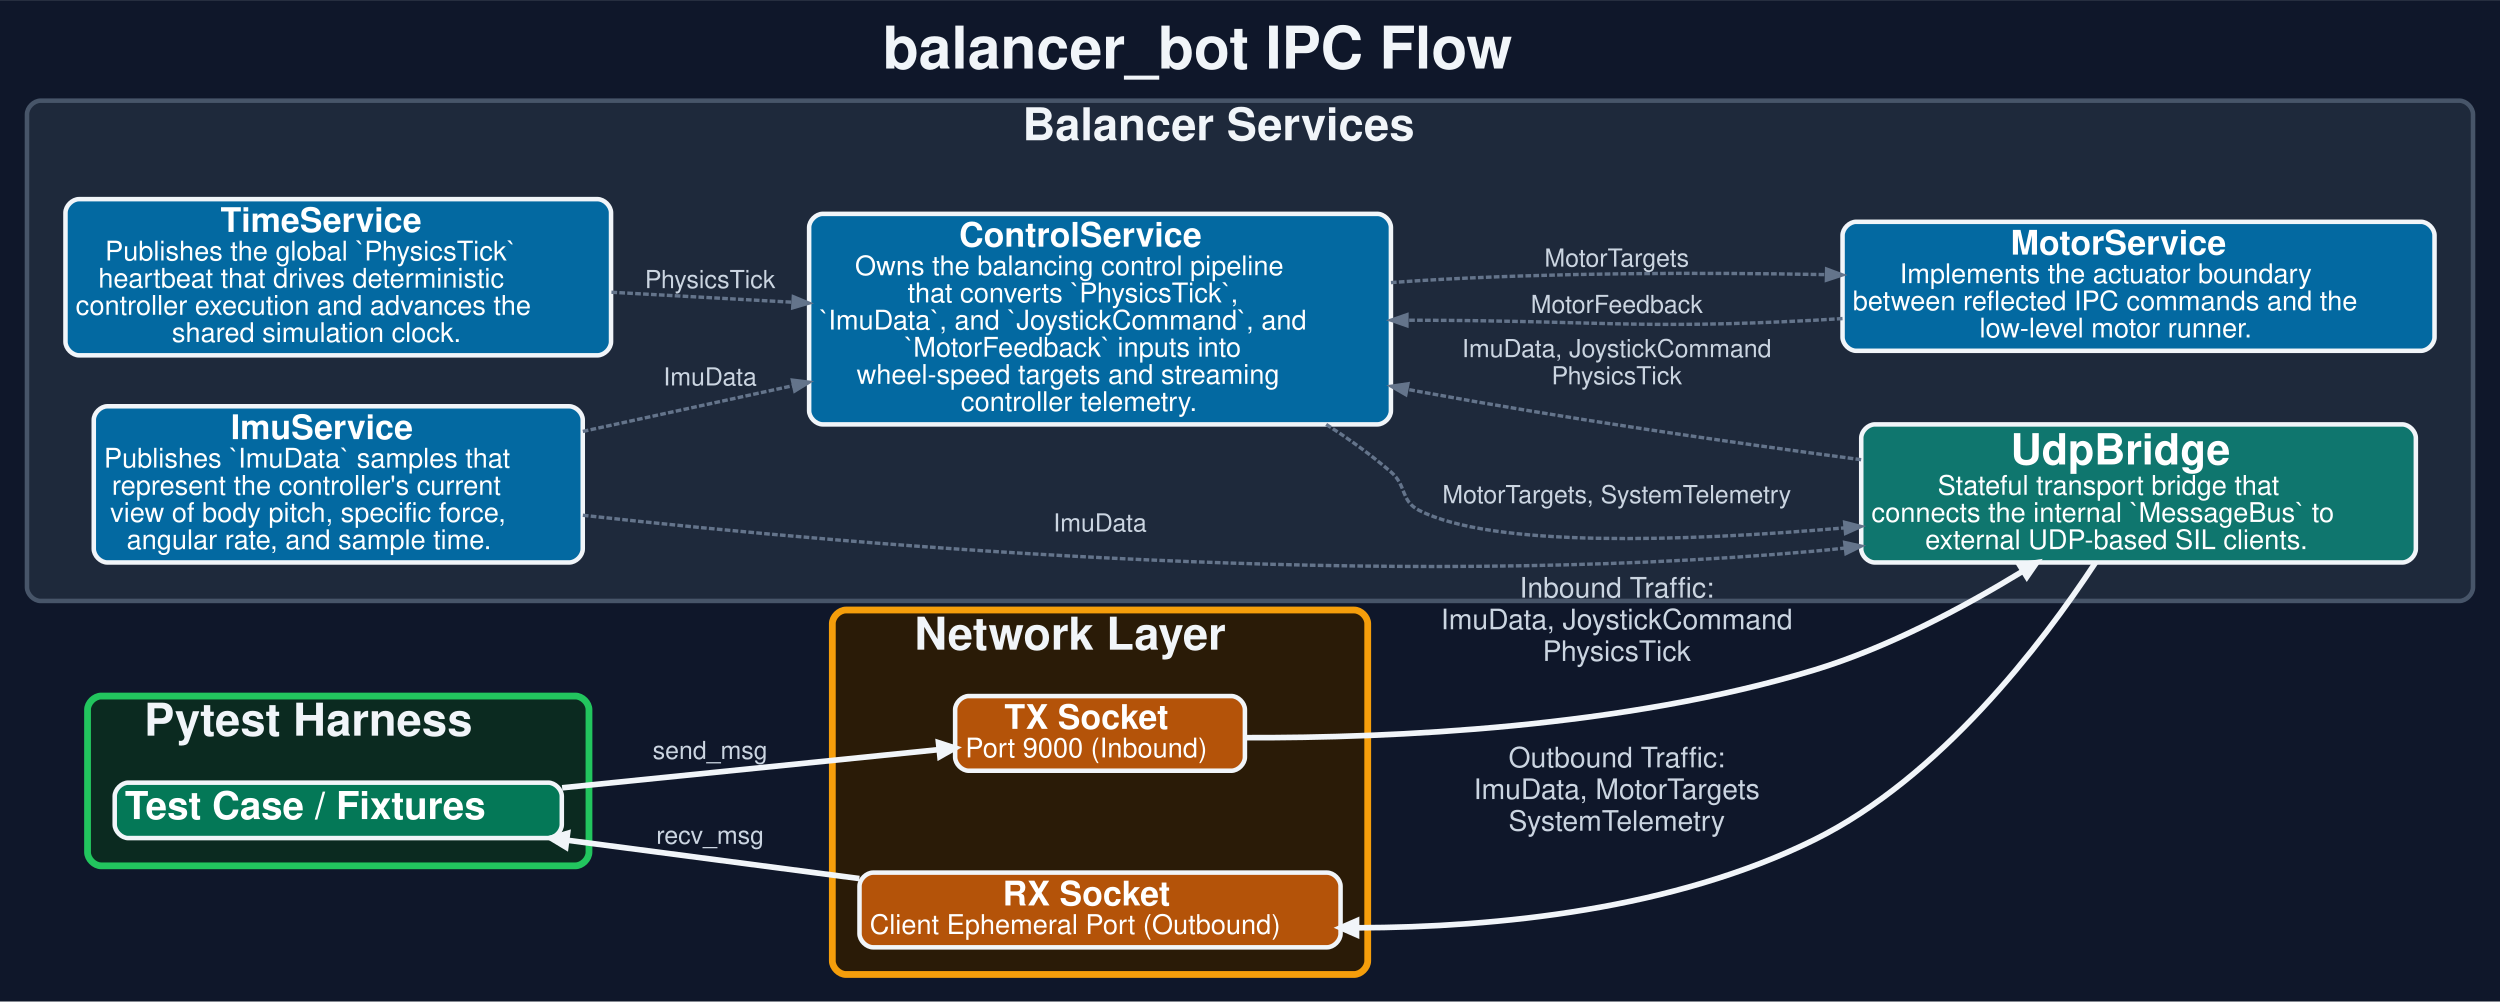
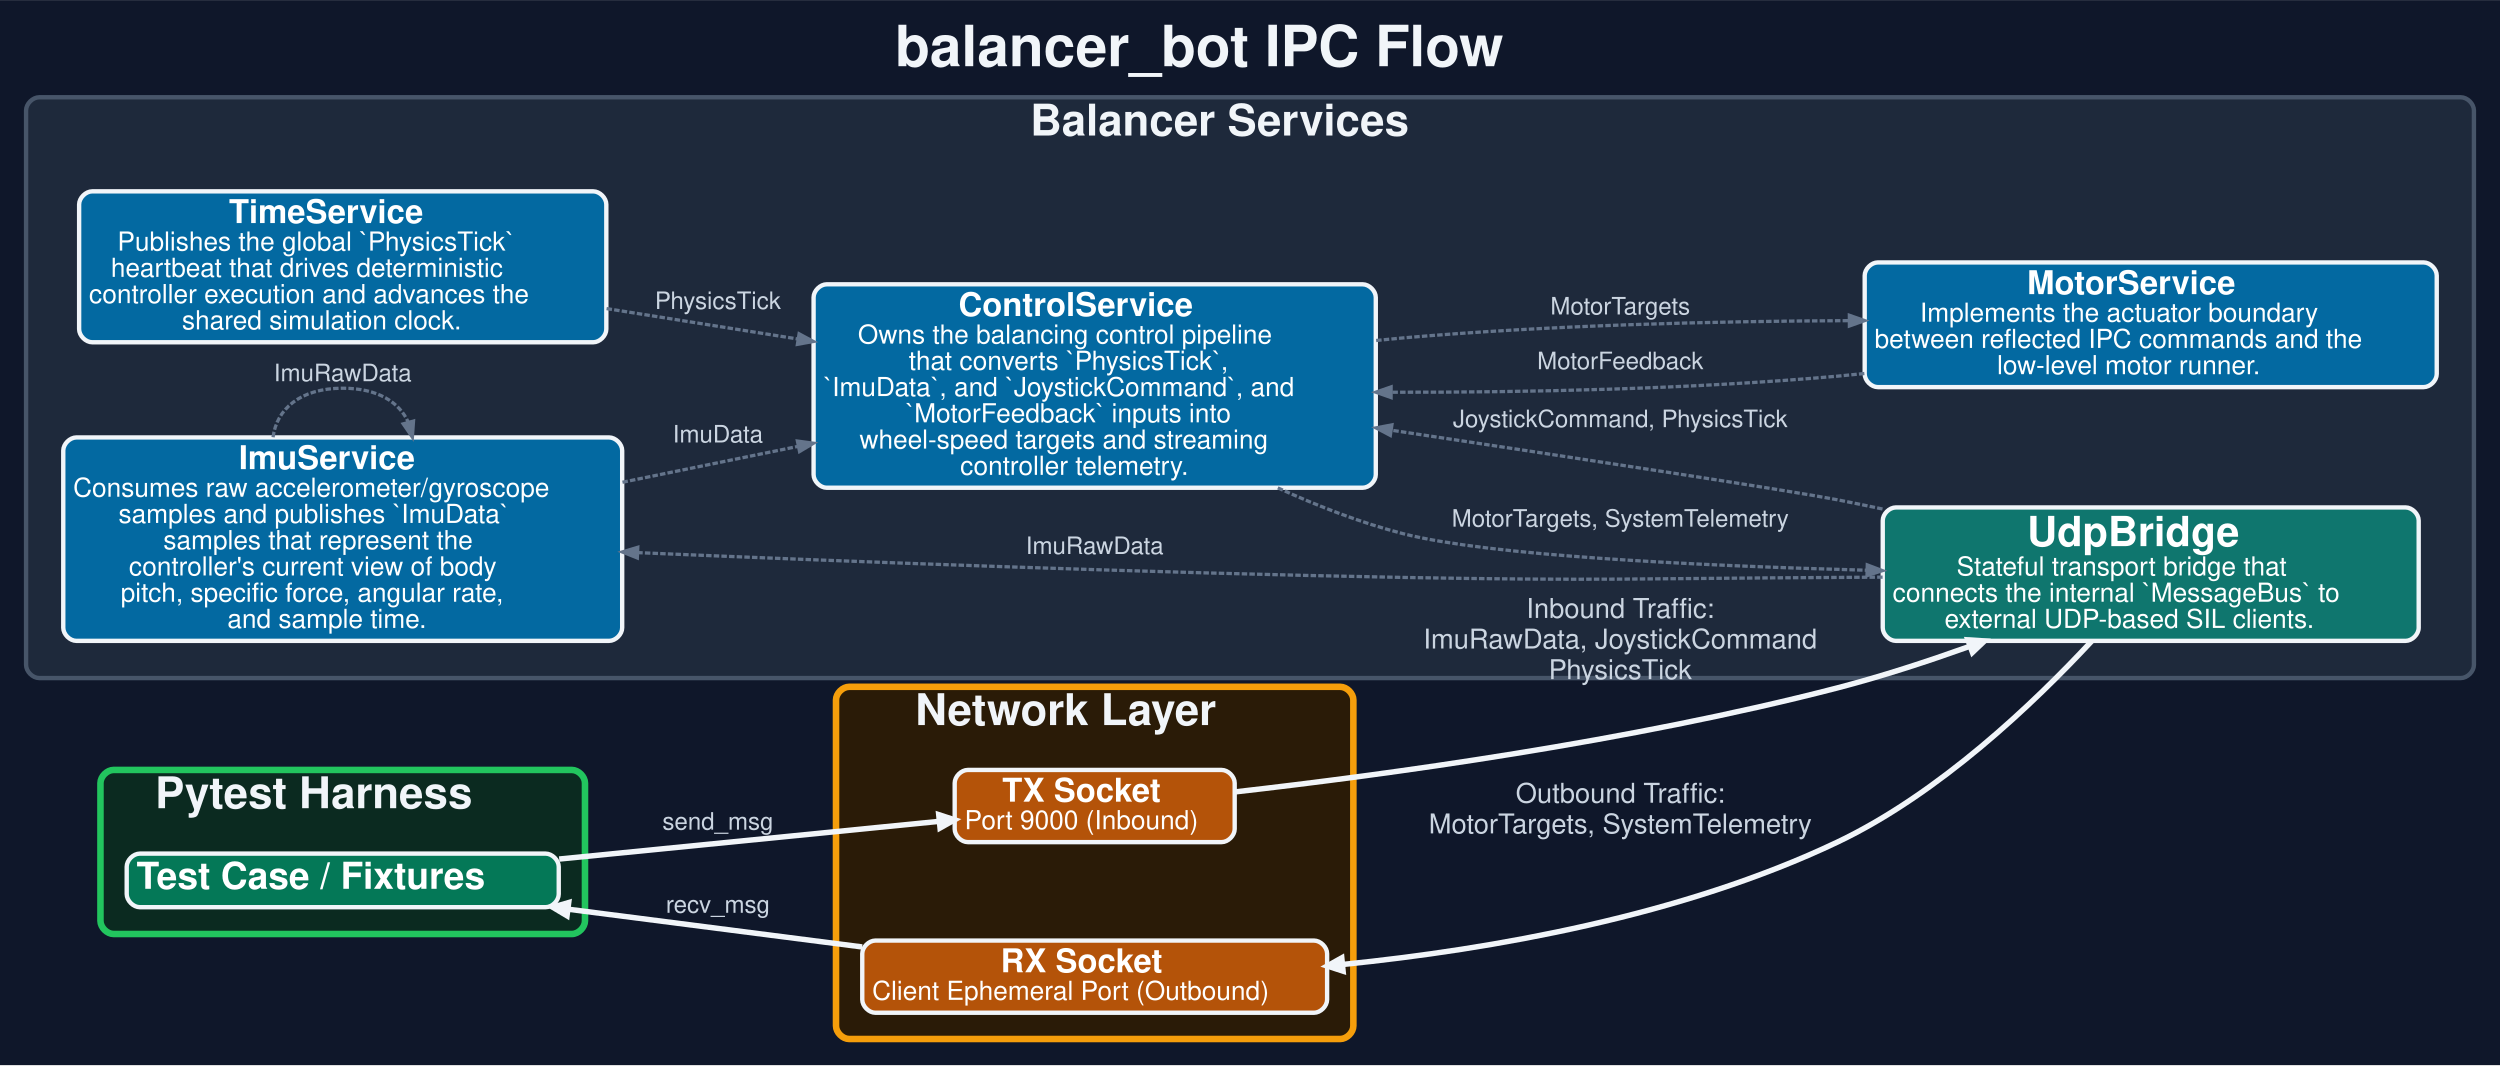
- <svg xmlns="http://www.w3.org/2000/svg" width="2209pt" height="885pt" viewBox="0.00 0.00 2208.68 884.68">
-   <g id="graph0" class="graph" transform="scale(1 1) rotate(0) translate(15.84 868.84)">
-     <polygon fill="#0f172a" stroke="transparent" points="-15.84,15.84 -15.84,-868.84 2192.84,-868.84 2192.84,15.84 -15.84,15.84" />
-     <text text-anchor="start" x="764" y="-808.4" font-family="Helvetica,Arial,sans-serif" font-weight="bold" font-size="52.00" fill="#f1f5f9">balancer_bot IPC Flow</text>
+ <svg xmlns="http://www.w3.org/2000/svg" width="2286pt" height="974pt" viewBox="0.00 0.00 2285.68 973.68">
+   <g id="graph0" class="graph" transform="scale(1 1) rotate(0) translate(15.84 957.84)">
+     <polygon fill="#0f172a" stroke="transparent" points="-15.84,15.84 -15.84,-957.84 2269.84,-957.84 2269.84,15.84 -15.84,15.84" />
+     <text text-anchor="start" x="802.5" y="-897.4" font-family="Helvetica,Arial,sans-serif" font-weight="bold" font-size="52.00" fill="#f1f5f9">balancer_bot IPC Flow</text>
    <g id="clust1" class="cluster">
-       <path fill="#1e293b" stroke="#475569" stroke-width="4" d="M20,-338C20,-338 2157,-338 2157,-338 2163,-338 2169,-344 2169,-350 2169,-350 2169,-768 2169,-768 2169,-774 2163,-780 2157,-780 2157,-780 20,-780 20,-780 14,-780 8,-774 8,-768 8,-768 8,-350 8,-350 8,-344 14,-338 20,-338" />
-       <text text-anchor="start" x="887.5" y="-745" font-family="Helvetica,Arial,sans-serif" font-weight="bold" font-size="40.00" fill="#f1f5f9">Balancer Services</text>
+       <path fill="#1e293b" stroke="#475569" stroke-width="4" d="M20,-338C20,-338 2234,-338 2234,-338 2240,-338 2246,-344 2246,-350 2246,-350 2246,-857 2246,-857 2246,-863 2240,-869 2234,-869 2234,-869 20,-869 20,-869 14,-869 8,-863 8,-857 8,-857 8,-350 8,-350 8,-344 14,-338 20,-338" />
+       <text text-anchor="start" x="926" y="-834" font-family="Helvetica,Arial,sans-serif" font-weight="bold" font-size="40.00" fill="#f1f5f9">Balancer Services</text>
    </g>
    <g id="clust2" class="cluster">
-       <path fill="#2a1b07" stroke="#f59e0b" stroke-width="6" d="M731.5,-8C731.5,-8 1180.5,-8 1180.5,-8 1186.5,-8 1192.5,-14 1192.5,-20 1192.5,-20 1192.5,-318 1192.5,-318 1192.5,-324 1186.5,-330 1180.5,-330 1180.5,-330 731.5,-330 731.5,-330 725.5,-330 719.5,-324 719.5,-318 719.5,-318 719.5,-20 719.5,-20 719.5,-14 725.5,-8 731.5,-8" />
-       <text text-anchor="start" x="792" y="-295" font-family="Helvetica,Arial,sans-serif" font-weight="bold" font-size="40.00" fill="#f1f5f9">Network Layer</text>
+       <path fill="#2a1b07" stroke="#f59e0b" stroke-width="6" d="M760.5,-8C760.5,-8 1209.5,-8 1209.5,-8 1215.5,-8 1221.5,-14 1221.5,-20 1221.5,-20 1221.5,-318 1221.5,-318 1221.5,-324 1215.5,-330 1209.5,-330 1209.5,-330 760.5,-330 760.5,-330 754.5,-330 748.5,-324 748.5,-318 748.5,-318 748.5,-20 748.5,-20 748.5,-14 754.5,-8 760.5,-8" />
+       <text text-anchor="start" x="821" y="-295" font-family="Helvetica,Arial,sans-serif" font-weight="bold" font-size="40.00" fill="#f1f5f9">Network Layer</text>
    </g>
    <g id="clust4" class="cluster">
-       <path fill="#0b2a20" stroke="#22c55e" stroke-width="6" d="M73.5,-104C73.5,-104 492.5,-104 492.5,-104 498.5,-104 504.5,-110 504.5,-116 504.5,-116 504.5,-242 504.5,-242 504.5,-248 498.5,-254 492.5,-254 492.5,-254 73.5,-254 73.5,-254 67.5,-254 61.5,-248 61.5,-242 61.5,-242 61.5,-116 61.5,-116 61.5,-110 67.5,-104 73.5,-104" />
-       <text text-anchor="start" x="111.5" y="-219" font-family="Helvetica,Arial,sans-serif" font-weight="bold" font-size="40.00" fill="#f1f5f9">Pytest Harness</text>
+       <path fill="#0b2a20" stroke="#22c55e" stroke-width="6" d="M88,-104C88,-104 507,-104 507,-104 513,-104 519,-110 519,-116 519,-116 519,-242 519,-242 519,-248 513,-254 507,-254 507,-254 88,-254 88,-254 82,-254 76,-248 76,-242 76,-242 76,-116 76,-116 76,-110 82,-104 88,-104" />
+       <text text-anchor="start" x="126" y="-219" font-family="Helvetica,Arial,sans-serif" font-weight="bold" font-size="40.00" fill="#f1f5f9">Pytest Harness</text>
    </g>
    <g id="node1" class="node">
-       <path fill="#0369a1" stroke="#f1f5f9" stroke-width="4" d="M487,-510C487,-510 79,-510 79,-510 73,-510 67,-504 67,-498 67,-498 67,-384 67,-384 67,-378 73,-372 79,-372 79,-372 487,-372 487,-372 493,-372 499,-378 499,-384 499,-384 499,-498 499,-498 499,-504 493,-510 487,-510" />
-       <text text-anchor="start" x="188" y="-481" font-family="Helvetica,Arial,sans-serif" font-weight="bold" font-size="30.00" fill="#ffffff">ImuService</text>
-       <text text-anchor="start" x="76" y="-455.8" font-family="Helvetica,Arial,sans-serif" font-size="24.00" fill="#ffffff">Publishes `ImuData` samples that</text>
-       <text text-anchor="start" x="83" y="-431.8" font-family="Helvetica,Arial,sans-serif" font-size="24.00" fill="#ffffff">represent the controller's current</text>
-       <text text-anchor="start" x="81.5" y="-407.8" font-family="Helvetica,Arial,sans-serif" font-size="24.00" fill="#ffffff">view of body pitch, specific force,</text>
-       <text text-anchor="start" x="96" y="-383.8" font-family="Helvetica,Arial,sans-serif" font-size="24.00" fill="#ffffff">angular rate, and sample time.</text>
+       <path fill="#0369a1" stroke="#f1f5f9" stroke-width="4" d="M541,-558C541,-558 54,-558 54,-558 48,-558 42,-552 42,-546 42,-546 42,-384 42,-384 42,-378 48,-372 54,-372 54,-372 541,-372 541,-372 547,-372 553,-378 553,-384 553,-384 553,-546 553,-546 553,-552 547,-558 541,-558" />
+       <text text-anchor="start" x="202.5" y="-529" font-family="Helvetica,Arial,sans-serif" font-weight="bold" font-size="30.00" fill="#ffffff">ImuService</text>
+       <text text-anchor="start" x="51" y="-503.8" font-family="Helvetica,Arial,sans-serif" font-size="24.00" fill="#ffffff">Consumes raw accelerometer/gyroscope</text>
+       <text text-anchor="start" x="92.5" y="-479.8" font-family="Helvetica,Arial,sans-serif" font-size="24.00" fill="#ffffff">samples and publishes `ImuData`</text>
+       <text text-anchor="start" x="133.5" y="-455.8" font-family="Helvetica,Arial,sans-serif" font-size="24.00" fill="#ffffff">samples that represent the</text>
+       <text text-anchor="start" x="102" y="-431.8" font-family="Helvetica,Arial,sans-serif" font-size="24.00" fill="#ffffff">controller's current view of body</text>
+       <text text-anchor="start" x="94.5" y="-407.8" font-family="Helvetica,Arial,sans-serif" font-size="24.00" fill="#ffffff">pitch, specific force, angular rate,</text>
+       <text text-anchor="start" x="192" y="-383.8" font-family="Helvetica,Arial,sans-serif" font-size="24.00" fill="#ffffff">and sample time.</text>
+     </g>
+     <g id="edge7" class="edge">
+       <path fill="none" stroke="#64748b" stroke-width="3" stroke-dasharray="5,2" d="M233.81,-558.2C237.03,-583.62 258.26,-603 297.5,-603 329.39,-603 349.38,-590.21 357.48,-571.77" />
+       <polygon fill="#64748b" stroke="#64748b" stroke-width="3" points="362.23,-573 361.19,-558.2 352.78,-570.41 362.23,-573" />
+       <text text-anchor="middle" x="297.5" y="-609.4" font-family="Helvetica,Arial,sans-serif" font-size="22.00" fill="#cbd5e1">ImuRawData</text>
    </g>
    <g id="node3" class="node">
-       <path fill="#0369a1" stroke="#f1f5f9" stroke-width="4" d="M1201,-680C1201,-680 711,-680 711,-680 705,-680 699,-674 699,-668 699,-668 699,-506 699,-506 699,-500 705,-494 711,-494 711,-494 1201,-494 1201,-494 1207,-494 1213,-500 1213,-506 1213,-506 1213,-668 1213,-668 1213,-674 1207,-680 1201,-680" />
-       <text text-anchor="start" x="831.5" y="-651" font-family="Helvetica,Arial,sans-serif" font-weight="bold" font-size="30.00" fill="#ffffff">ControlService</text>
-       <text text-anchor="start" x="739.5" y="-625.8" font-family="Helvetica,Arial,sans-serif" font-size="24.00" fill="#ffffff">Owns the balancing control pipeline</text>
-       <text text-anchor="start" x="786" y="-601.8" font-family="Helvetica,Arial,sans-serif" font-size="24.00" fill="#ffffff">that converts `PhysicsTick`,</text>
-       <text text-anchor="start" x="708" y="-577.8" font-family="Helvetica,Arial,sans-serif" font-size="24.00" fill="#ffffff">`ImuData`, and `JoystickCommand`, and</text>
-       <text text-anchor="start" x="783" y="-553.8" font-family="Helvetica,Arial,sans-serif" font-size="24.00" fill="#ffffff">`MotorFeedback` inputs into</text>
-       <text text-anchor="start" x="741" y="-529.8" font-family="Helvetica,Arial,sans-serif" font-size="24.00" fill="#ffffff">wheel-speed targets and streaming</text>
-       <text text-anchor="start" x="833" y="-505.8" font-family="Helvetica,Arial,sans-serif" font-size="24.00" fill="#ffffff">controller telemetry.</text>
+       <path fill="#0369a1" stroke="#f1f5f9" stroke-width="4" d="M1230,-698C1230,-698 740,-698 740,-698 734,-698 728,-692 728,-686 728,-686 728,-524 728,-524 728,-518 734,-512 740,-512 740,-512 1230,-512 1230,-512 1236,-512 1242,-518 1242,-524 1242,-524 1242,-686 1242,-686 1242,-692 1236,-698 1230,-698" />
+       <text text-anchor="start" x="860.5" y="-669" font-family="Helvetica,Arial,sans-serif" font-weight="bold" font-size="30.00" fill="#ffffff">ControlService</text>
+       <text text-anchor="start" x="768.5" y="-643.8" font-family="Helvetica,Arial,sans-serif" font-size="24.00" fill="#ffffff">Owns the balancing control pipeline</text>
+       <text text-anchor="start" x="815" y="-619.8" font-family="Helvetica,Arial,sans-serif" font-size="24.00" fill="#ffffff">that converts `PhysicsTick`,</text>
+       <text text-anchor="start" x="737" y="-595.8" font-family="Helvetica,Arial,sans-serif" font-size="24.00" fill="#ffffff">`ImuData`, and `JoystickCommand`, and</text>
+       <text text-anchor="start" x="812" y="-571.8" font-family="Helvetica,Arial,sans-serif" font-size="24.00" fill="#ffffff">`MotorFeedback` inputs into</text>
+       <text text-anchor="start" x="770" y="-547.8" font-family="Helvetica,Arial,sans-serif" font-size="24.00" fill="#ffffff">wheel-speed targets and streaming</text>
+       <text text-anchor="start" x="862" y="-523.8" font-family="Helvetica,Arial,sans-serif" font-size="24.00" fill="#ffffff">controller telemetry.</text>
    </g>
    <g id="edge6" class="edge">
-       <path fill="none" stroke="#64748b" stroke-width="3" stroke-dasharray="5,2" d="M499.08,-487.8C558.24,-500.67 623.15,-514.8 684.98,-528.25" />
-       <polygon fill="#64748b" stroke="#64748b" stroke-width="3" points="684.24,-533.1 698.96,-531.29 686.32,-523.52 684.24,-533.1" />
-       <text text-anchor="middle" x="611.5" y="-528.4" font-family="Helvetica,Arial,sans-serif" font-size="22.00" fill="#cbd5e1">ImuData</text>
+       <path fill="none" stroke="#64748b" stroke-width="3" stroke-dasharray="5,2" d="M553.27,-517.03C605.73,-527.75 661.15,-539.06 714.13,-549.88" />
+       <polygon fill="#64748b" stroke="#64748b" stroke-width="3" points="713.2,-554.7 727.9,-552.7 715.17,-545.09 713.2,-554.7" />
+       <text text-anchor="middle" x="640.5" y="-553.4" font-family="Helvetica,Arial,sans-serif" font-size="22.00" fill="#cbd5e1">ImuData</text>
+     </g>
+     <g id="node2" class="node">
+       <path fill="#0369a1" stroke="#f1f5f9" stroke-width="4" d="M526.5,-783C526.5,-783 68.5,-783 68.5,-783 62.5,-783 56.5,-777 56.5,-771 56.5,-771 56.5,-657 56.5,-657 56.5,-651 62.5,-645 68.5,-645 68.5,-645 526.5,-645 526.5,-645 532.5,-645 538.5,-651 538.5,-657 538.5,-657 538.5,-771 538.5,-771 538.5,-777 532.5,-783 526.5,-783" />
+       <text text-anchor="start" x="193.5" y="-754" font-family="Helvetica,Arial,sans-serif" font-weight="bold" font-size="30.00" fill="#ffffff">TimeService</text>
+       <text text-anchor="start" x="91.5" y="-728.8" font-family="Helvetica,Arial,sans-serif" font-size="24.00" fill="#ffffff">Publishes the global `PhysicsTick`</text>
+       <text text-anchor="start" x="85.5" y="-704.8" font-family="Helvetica,Arial,sans-serif" font-size="24.00" fill="#ffffff">heartbeat that drives deterministic</text>
+       <text text-anchor="start" x="65.5" y="-680.8" font-family="Helvetica,Arial,sans-serif" font-size="24.00" fill="#ffffff">controller execution and advances the</text>
+       <text text-anchor="start" x="150.5" y="-656.8" font-family="Helvetica,Arial,sans-serif" font-size="24.00" fill="#ffffff">shared simulation clock.</text>
+     </g>
+     <g id="edge9" class="edge">
+       <path fill="none" stroke="#64748b" stroke-width="3" stroke-dasharray="5,2" d="M538.74,-675.8C595.37,-666.8 656.11,-657.14 713.96,-647.94" />
+       <polygon fill="#64748b" stroke="#64748b" stroke-width="3" points="714.75,-652.77 727.81,-645.74 713.21,-643.1 714.75,-652.77" />
+       <text text-anchor="middle" x="640.5" y="-675.4" font-family="Helvetica,Arial,sans-serif" font-size="22.00" fill="#cbd5e1">PhysicsTick</text>
+     </g>
+     <g id="node4" class="node">
+       <path fill="#0369a1" stroke="#f1f5f9" stroke-width="4" d="M2200,-718C2200,-718 1701,-718 1701,-718 1695,-718 1689,-712 1689,-706 1689,-706 1689,-616 1689,-616 1689,-610 1695,-604 1701,-604 1701,-604 2200,-604 2200,-604 2206,-604 2212,-610 2212,-616 2212,-616 2212,-706 2212,-706 2212,-712 2206,-718 2200,-718" />
+       <text text-anchor="start" x="1837.5" y="-689" font-family="Helvetica,Arial,sans-serif" font-weight="bold" font-size="30.00" fill="#ffffff">MotorService</text>
+       <text text-anchor="start" x="1739.5" y="-663.8" font-family="Helvetica,Arial,sans-serif" font-size="24.00" fill="#ffffff">Implements the actuator boundary</text>
+       <text text-anchor="start" x="1698" y="-639.8" font-family="Helvetica,Arial,sans-serif" font-size="24.00" fill="#ffffff">between reflected IPC commands and the</text>
+       <text text-anchor="start" x="1810" y="-615.8" font-family="Helvetica,Arial,sans-serif" font-size="24.00" fill="#ffffff">low-level motor runner.</text>
+     </g>
+     <g id="edge4" class="edge">
+       <path fill="none" stroke="#64748b" stroke-width="3" stroke-dasharray="5,2" d="M1242.33,-646.63C1250.64,-647.5 1258.88,-648.3 1267,-649 1400.86,-660.6 1550.03,-664.28 1674.68,-664.78" />
+       <polygon fill="#64748b" stroke="#64748b" stroke-width="3" points="1674.97,-669.68 1688.98,-664.82 1675,-659.88 1674.97,-669.68" />
+       <text text-anchor="middle" x="1465.5" y="-670.4" font-family="Helvetica,Arial,sans-serif" font-size="22.00" fill="#cbd5e1">MotorTargets</text>
    </g>
    <g id="node5" class="node">
-       <path fill="#0f766e" stroke="#f1f5f9" stroke-width="4" d="M2106.5,-494C2106.5,-494 1640.5,-494 1640.5,-494 1634.5,-494 1628.5,-488 1628.5,-482 1628.5,-482 1628.5,-384 1628.5,-384 1628.5,-378 1634.5,-372 1640.5,-372 1640.5,-372 2106.5,-372 2106.5,-372 2112.5,-372 2118.5,-378 2118.5,-384 2118.5,-384 2118.5,-482 2118.5,-482 2118.5,-488 2112.5,-494 2106.5,-494" />
-       <text text-anchor="start" x="1760.5" y="-458.6" font-family="Helvetica,Arial,sans-serif" font-weight="bold" font-size="38.00" fill="#ffffff">UdpBridge</text>
-       <text text-anchor="start" x="1696" y="-431.8" font-family="Helvetica,Arial,sans-serif" font-size="24.00" fill="#ffffff">Stateful transport bridge that</text>
-       <text text-anchor="start" x="1637.5" y="-407.8" font-family="Helvetica,Arial,sans-serif" font-size="24.00" fill="#ffffff">connects the internal `MessageBus` to</text>
-       <text text-anchor="start" x="1685" y="-383.8" font-family="Helvetica,Arial,sans-serif" font-size="24.00" fill="#ffffff">external UDP-based SIL clients.</text>
-     </g>
-     <g id="edge7" class="edge">
-       <path fill="none" stroke="#64748b" stroke-width="3" stroke-dasharray="5,2" d="M499.09,-413.71C757.74,-384.94 1204.81,-348.13 1587,-382 1595.99,-382.8 1605.13,-383.73 1614.34,-384.78" />
-       <polygon fill="#64748b" stroke="#64748b" stroke-width="3" points="1613.88,-389.66 1628.36,-386.46 1615.05,-379.93 1613.88,-389.66" />
-       <text text-anchor="middle" x="956" y="-399.4" font-family="Helvetica,Arial,sans-serif" font-size="22.00" fill="#cbd5e1">ImuData</text>
-     </g>
-     <g id="node2" class="node">
-       <path fill="#0369a1" stroke="#f1f5f9" stroke-width="4" d="M512,-693C512,-693 54,-693 54,-693 48,-693 42,-687 42,-681 42,-681 42,-567 42,-567 42,-561 48,-555 54,-555 54,-555 512,-555 512,-555 518,-555 524,-561 524,-567 524,-567 524,-681 524,-681 524,-687 518,-693 512,-693" />
-       <text text-anchor="start" x="179" y="-664" font-family="Helvetica,Arial,sans-serif" font-weight="bold" font-size="30.00" fill="#ffffff">TimeService</text>
-       <text text-anchor="start" x="77" y="-638.8" font-family="Helvetica,Arial,sans-serif" font-size="24.00" fill="#ffffff">Publishes the global `PhysicsTick`</text>
-       <text text-anchor="start" x="71" y="-614.8" font-family="Helvetica,Arial,sans-serif" font-size="24.00" fill="#ffffff">heartbeat that drives deterministic</text>
-       <text text-anchor="start" x="51" y="-590.8" font-family="Helvetica,Arial,sans-serif" font-size="24.00" fill="#ffffff">controller execution and advances the</text>
-       <text text-anchor="start" x="136" y="-566.8" font-family="Helvetica,Arial,sans-serif" font-size="24.00" fill="#ffffff">shared simulation clock.</text>
-     </g>
-     <g id="edge9" class="edge">
-       <path fill="none" stroke="#64748b" stroke-width="3" stroke-dasharray="5,2" d="M524.35,-610.75C576.3,-607.88 631.57,-604.83 684.59,-601.91" />
-       <polygon fill="#64748b" stroke="#64748b" stroke-width="3" points="685.04,-606.79 698.75,-601.13 684.5,-597.01 685.04,-606.79" />
-       <text text-anchor="middle" x="611.5" y="-614.4" font-family="Helvetica,Arial,sans-serif" font-size="22.00" fill="#cbd5e1">PhysicsTick</text>
-     </g>
-     <g id="node4" class="node">
-       <path fill="#0369a1" stroke="#f1f5f9" stroke-width="4" d="M2123,-673C2123,-673 1624,-673 1624,-673 1618,-673 1612,-667 1612,-661 1612,-661 1612,-571 1612,-571 1612,-565 1618,-559 1624,-559 1624,-559 2123,-559 2123,-559 2129,-559 2135,-565 2135,-571 2135,-571 2135,-661 2135,-661 2135,-667 2129,-673 2123,-673" />
-       <text text-anchor="start" x="1760.5" y="-644" font-family="Helvetica,Arial,sans-serif" font-weight="bold" font-size="30.00" fill="#ffffff">MotorService</text>
-       <text text-anchor="start" x="1662.5" y="-618.8" font-family="Helvetica,Arial,sans-serif" font-size="24.00" fill="#ffffff">Implements the actuator boundary</text>
-       <text text-anchor="start" x="1621" y="-594.8" font-family="Helvetica,Arial,sans-serif" font-size="24.00" fill="#ffffff">between reflected IPC commands and the</text>
-       <text text-anchor="start" x="1733" y="-570.8" font-family="Helvetica,Arial,sans-serif" font-size="24.00" fill="#ffffff">low-level motor runner.</text>
-     </g>
-     <g id="edge4" class="edge">
-       <path fill="none" stroke="#64748b" stroke-width="3" stroke-dasharray="5,2" d="M1213.02,-619.28C1221.44,-619.93 1229.78,-620.5 1238,-621 1355.71,-628.1 1485.92,-628.38 1597.6,-626.31" />
-       <polygon fill="#64748b" stroke="#64748b" stroke-width="3" points="1597.92,-631.21 1611.82,-626.04 1597.73,-621.41 1597.92,-631.21" />
-       <text text-anchor="middle" x="1412.5" y="-633.4" font-family="Helvetica,Arial,sans-serif" font-size="22.00" fill="#cbd5e1">MotorTargets</text>
+       <path fill="#0f766e" stroke="#f1f5f9" stroke-width="4" d="M2183.5,-494C2183.5,-494 1717.5,-494 1717.5,-494 1711.5,-494 1705.5,-488 1705.5,-482 1705.5,-482 1705.5,-384 1705.5,-384 1705.5,-378 1711.5,-372 1717.5,-372 1717.5,-372 2183.5,-372 2183.5,-372 2189.5,-372 2195.5,-378 2195.5,-384 2195.5,-384 2195.5,-482 2195.5,-482 2195.5,-488 2189.5,-494 2183.5,-494" />
+       <text text-anchor="start" x="1837.5" y="-458.6" font-family="Helvetica,Arial,sans-serif" font-weight="bold" font-size="38.00" fill="#ffffff">UdpBridge</text>
+       <text text-anchor="start" x="1773" y="-431.8" font-family="Helvetica,Arial,sans-serif" font-size="24.00" fill="#ffffff">Stateful transport bridge that</text>
+       <text text-anchor="start" x="1714.5" y="-407.8" font-family="Helvetica,Arial,sans-serif" font-size="24.00" fill="#ffffff">connects the internal `MessageBus` to</text>
+       <text text-anchor="start" x="1762" y="-383.8" font-family="Helvetica,Arial,sans-serif" font-size="24.00" fill="#ffffff">external UDP-based SIL clients.</text>
    </g>
    <g id="edge5" class="edge">
-       <path fill="none" stroke="#64748b" stroke-width="3" stroke-dasharray="5,2" d="M1155.82,-493.96C1176,-481.11 1195.49,-467.08 1213,-452 1227.21,-439.76 1221.26,-426.47 1238,-418 1302.65,-385.29 1468.32,-390.15 1614.15,-402.6" />
-       <polygon fill="#64748b" stroke="#64748b" stroke-width="3" points="1613.83,-407.49 1628.2,-403.83 1614.68,-397.73 1613.83,-407.49" />
-       <text text-anchor="middle" x="1412.5" y="-424.4" font-family="Helvetica,Arial,sans-serif" font-size="22.00" fill="#cbd5e1">MotorTargets, SystemTelemetry</text>
+       <path fill="none" stroke="#64748b" stroke-width="3" stroke-dasharray="5,2" d="M1152.44,-511.89C1189.17,-495.11 1228.6,-479.85 1267,-470 1345.03,-449.99 1532.28,-440.8 1690.94,-436.58" />
+       <polygon fill="#64748b" stroke="#64748b" stroke-width="3" points="1691.36,-441.47 1705.23,-436.21 1691.1,-431.67 1691.36,-441.47" />
+       <text text-anchor="middle" x="1465.5" y="-476.4" font-family="Helvetica,Arial,sans-serif" font-size="22.00" fill="#cbd5e1">MotorTargets, SystemTelemetry</text>
    </g>
    <g id="edge8" class="edge">
-       <path fill="none" stroke="#64748b" stroke-width="3" stroke-dasharray="5,2" d="M1611.97,-587.49C1603.55,-586.93 1595.21,-586.43 1587,-586 1432.1,-577.88 1393.11,-585.72 1238,-586 1234.42,-586.01 1230.82,-586.01 1227.2,-586.02" />
-       <polygon fill="#64748b" stroke="#64748b" stroke-width="3" points="1227.13,-581.12 1213.14,-586.05 1227.15,-590.92 1227.13,-581.12" />
-       <text text-anchor="middle" x="1412.5" y="-592.4" font-family="Helvetica,Arial,sans-serif" font-size="22.00" fill="#cbd5e1">MotorFeedback</text>
+       <path fill="none" stroke="#64748b" stroke-width="3" stroke-dasharray="5,2" d="M1688.7,-616.44C1680.38,-615.54 1672.13,-614.72 1664,-614 1530.06,-602.15 1380.67,-599.09 1256.28,-599.32" />
+       <polygon fill="#64748b" stroke="#64748b" stroke-width="3" points="1256,-594.42 1242.01,-599.37 1256.02,-604.22 1256,-594.42" />
+       <text text-anchor="middle" x="1465.5" y="-620.4" font-family="Helvetica,Arial,sans-serif" font-size="22.00" fill="#cbd5e1">MotorFeedback</text>
+     </g>
+     <g id="edge11" class="edge">
+       <path fill="none" stroke="#64748b" stroke-width="3" stroke-dasharray="5,2" d="M1705.37,-430.26C1691.37,-430.16 1677.51,-430.07 1664,-430 1487.56,-429.07 1443.42,-426.81 1267,-430 1030.45,-434.27 761.56,-444.41 567.23,-452.68" />
+       <polygon fill="#64748b" stroke="#64748b" stroke-width="3" points="566.85,-447.79 553.07,-453.29 567.27,-457.59 566.85,-447.79" />
+       <text text-anchor="middle" x="985" y="-451.4" font-family="Helvetica,Arial,sans-serif" font-size="22.00" fill="#cbd5e1">ImuRawData</text>
    </g>
    <g id="edge10" class="edge">
-       <path fill="none" stroke="#64748b" stroke-width="3" stroke-dasharray="5,2" d="M1628.43,-462.8C1510.16,-478.47 1366.29,-499.33 1238,-523 1234.45,-523.66 1230.87,-524.32 1227.28,-525.01" />
-       <polygon fill="#64748b" stroke="#64748b" stroke-width="3" points="1226.15,-520.23 1213.33,-527.7 1228.01,-529.86 1226.15,-520.23" />
-       <text text-anchor="middle" x="1412.5" y="-553.4" font-family="Helvetica,Arial,sans-serif" font-size="22.00" fill="#cbd5e1">ImuData, JoystickCommand</text>
-       <text text-anchor="middle" x="1412.5" y="-529.4" font-family="Helvetica,Arial,sans-serif" font-size="22.00" fill="#cbd5e1">PhysicsTick</text>
+       <path fill="none" stroke="#64748b" stroke-width="3" stroke-dasharray="5,2" d="M1705.27,-492.56C1691.33,-495.52 1677.5,-498.36 1664,-501 1623.41,-508.93 1427.23,-538.88 1256.27,-564.61" />
+       <polygon fill="#64748b" stroke="#64748b" stroke-width="3" points="1255.29,-559.81 1242.17,-566.73 1256.75,-569.5 1255.29,-559.81" />
+       <text text-anchor="middle" x="1465.5" y="-567.4" font-family="Helvetica,Arial,sans-serif" font-size="22.00" fill="#cbd5e1">JoystickCommand, PhysicsTick</text>
    </g>
    <g id="node6" class="node">
-       <path fill="#b45309" stroke="#f1f5f9" stroke-width="4" d="M1072,-254C1072,-254 840,-254 840,-254 834,-254 828,-248 828,-242 828,-242 828,-200 828,-200 828,-194 834,-188 840,-188 840,-188 1072,-188 1072,-188 1078,-188 1084,-194 1084,-200 1084,-200 1084,-242 1084,-242 1084,-248 1078,-254 1072,-254" />
-       <text text-anchor="start" x="871.5" y="-225" font-family="Helvetica,Arial,sans-serif" font-weight="bold" font-size="30.00" fill="#ffffff">TX Socket</text>
-       <text text-anchor="start" x="837" y="-199.8" font-family="Helvetica,Arial,sans-serif" font-size="24.00" fill="#ffffff">Port 9000 (Inbound)</text>
+       <path fill="#b45309" stroke="#f1f5f9" stroke-width="4" d="M1101,-254C1101,-254 869,-254 869,-254 863,-254 857,-248 857,-242 857,-242 857,-200 857,-200 857,-194 863,-188 869,-188 869,-188 1101,-188 1101,-188 1107,-188 1113,-194 1113,-200 1113,-200 1113,-242 1113,-242 1113,-248 1107,-254 1101,-254" />
+       <text text-anchor="start" x="900.5" y="-225" font-family="Helvetica,Arial,sans-serif" font-weight="bold" font-size="30.00" fill="#ffffff">TX Socket</text>
+       <text text-anchor="start" x="866" y="-199.8" font-family="Helvetica,Arial,sans-serif" font-size="24.00" fill="#ffffff">Port 9000 (Inbound)</text>
    </g>
    <g id="edge3" class="edge">
-       <path fill="none" stroke="#f1f5f9" stroke-width="5" d="M1084.19,-217.22C1213.53,-216.84 1418.34,-225.87 1587,-277 1651.94,-296.69 1718.81,-332.26 1771.49,-364.46" />
-       <polygon fill="#f1f5f9" stroke="#f1f5f9" stroke-width="5" points="1768.41,-369.76 1783.53,-371.92 1774.85,-359.34 1768.41,-369.76" />
-       <text text-anchor="middle" x="1412.5" y="-341" font-family="Helvetica,Arial,sans-serif" font-size="25.00" fill="#cbd5e1">Inbound Traffic:</text>
-       <text text-anchor="middle" x="1412.5" y="-313" font-family="Helvetica,Arial,sans-serif" font-size="25.00" fill="#cbd5e1">ImuData, JoystickCommand</text>
-       <text text-anchor="middle" x="1412.5" y="-285" font-family="Helvetica,Arial,sans-serif" font-size="25.00" fill="#cbd5e1">PhysicsTick</text>
+       <path fill="none" stroke="#f1f5f9" stroke-width="5" d="M1113.07,-233.89C1250.43,-249.51 1475.07,-280.02 1664,-329 1703.91,-339.35 1746.07,-353.07 1785.38,-367.15" />
+       <polygon fill="#f1f5f9" stroke="#f1f5f9" stroke-width="5" points="1783.34,-372.92 1798.59,-371.93 1787.51,-361.4 1783.34,-372.92" />
+       <text text-anchor="middle" x="1465.5" y="-393" font-family="Helvetica,Arial,sans-serif" font-size="25.00" fill="#cbd5e1">Inbound Traffic:</text>
+       <text text-anchor="middle" x="1465.5" y="-365" font-family="Helvetica,Arial,sans-serif" font-size="25.00" fill="#cbd5e1">ImuRawData, JoystickCommand</text>
+       <text text-anchor="middle" x="1465.5" y="-337" font-family="Helvetica,Arial,sans-serif" font-size="25.00" fill="#cbd5e1">PhysicsTick</text>
    </g>
    <g id="node7" class="node">
-       <path fill="#b45309" stroke="#f1f5f9" stroke-width="4" d="M1156.5,-98C1156.5,-98 755.5,-98 755.5,-98 749.5,-98 743.5,-92 743.5,-86 743.5,-86 743.5,-44 743.5,-44 743.5,-38 749.5,-32 755.5,-32 755.5,-32 1156.5,-32 1156.5,-32 1162.5,-32 1168.5,-38 1168.5,-44 1168.5,-44 1168.5,-86 1168.5,-86 1168.5,-92 1162.5,-98 1156.5,-98" />
-       <text text-anchor="start" x="870" y="-69" font-family="Helvetica,Arial,sans-serif" font-weight="bold" font-size="30.00" fill="#ffffff">RX Socket</text>
-       <text text-anchor="start" x="752.5" y="-43.8" font-family="Helvetica,Arial,sans-serif" font-size="24.00" fill="#ffffff">Client Ephemeral Port (Outbound)</text>
+       <path fill="#b45309" stroke="#f1f5f9" stroke-width="4" d="M1185.5,-98C1185.5,-98 784.5,-98 784.5,-98 778.5,-98 772.5,-92 772.5,-86 772.5,-86 772.5,-44 772.5,-44 772.5,-38 778.5,-32 784.5,-32 784.5,-32 1185.5,-32 1185.5,-32 1191.5,-32 1197.5,-38 1197.5,-44 1197.5,-44 1197.5,-86 1197.5,-86 1197.5,-92 1191.5,-98 1185.5,-98" />
+       <text text-anchor="start" x="899" y="-69" font-family="Helvetica,Arial,sans-serif" font-weight="bold" font-size="30.00" fill="#ffffff">RX Socket</text>
+       <text text-anchor="start" x="781.5" y="-43.8" font-family="Helvetica,Arial,sans-serif" font-size="24.00" fill="#ffffff">Client Ephemeral Port (Outbound)</text>
    </g>
-     <g id="edge11" class="edge">
-       <path fill="none" stroke="#f1f5f9" stroke-width="5" d="M1182.93,-49.25C1307.96,-49.63 1462.72,-65.57 1587,-127 1698.05,-181.89 1787.82,-299.4 1835.4,-371.77" />
-       <polygon fill="#f1f5f9" stroke="#f1f5f9" stroke-width="5" points="1182.6,-43.13 1168.61,-49.28 1182.62,-55.38 1182.6,-43.13" />
-       <text text-anchor="middle" x="1412.5" y="-191" font-family="Helvetica,Arial,sans-serif" font-size="25.00" fill="#cbd5e1">Outbound Traffic:</text>
-       <text text-anchor="middle" x="1412.5" y="-163" font-family="Helvetica,Arial,sans-serif" font-size="25.00" fill="#cbd5e1">ImuData, MotorTargets</text>
-       <text text-anchor="middle" x="1412.5" y="-135" font-family="Helvetica,Arial,sans-serif" font-size="25.00" fill="#cbd5e1">SystemTelemetry</text>
+     <g id="edge12" class="edge">
+       <path fill="none" stroke="#f1f5f9" stroke-width="5" d="M1211.91,-76.16C1348.31,-90.01 1522.51,-120.64 1664,-188 1756.88,-232.22 1843.54,-314.76 1896.48,-371.74" />
+       <polygon fill="#f1f5f9" stroke="#f1f5f9" stroke-width="5" points="1212.11,-70.02 1197.57,-74.75 1210.91,-82.21 1212.11,-70.02" />
+       <text text-anchor="middle" x="1465.5" y="-224" font-family="Helvetica,Arial,sans-serif" font-size="25.00" fill="#cbd5e1">Outbound Traffic:</text>
+       <text text-anchor="middle" x="1465.5" y="-196" font-family="Helvetica,Arial,sans-serif" font-size="25.00" fill="#cbd5e1">MotorTargets, SystemTelemetry</text>
    </g>
    <g id="node8" class="node">
-       <path fill="#047857" stroke="#f1f5f9" stroke-width="4" d="M468.5,-177.5C468.5,-177.5 97.5,-177.5 97.5,-177.5 91.5,-177.5 85.5,-171.5 85.5,-165.5 85.5,-165.5 85.5,-140.5 85.5,-140.5 85.5,-134.5 91.5,-128.5 97.5,-128.5 97.5,-128.5 468.5,-128.5 468.5,-128.5 474.5,-128.5 480.5,-134.5 480.5,-140.5 480.5,-140.5 480.5,-165.5 480.5,-165.5 480.5,-171.5 474.5,-177.5 468.5,-177.5" />
-       <text text-anchor="start" x="94.5" y="-145.3" font-family="Helvetica,Arial,sans-serif" font-weight="bold" font-size="34.00" fill="#ffffff">Test Case / Fixtures</text>
+       <path fill="#047857" stroke="#f1f5f9" stroke-width="4" d="M483,-177.5C483,-177.5 112,-177.5 112,-177.5 106,-177.5 100,-171.5 100,-165.5 100,-165.5 100,-140.5 100,-140.5 100,-134.5 106,-128.5 112,-128.5 112,-128.5 483,-128.5 483,-128.5 489,-128.5 495,-134.5 495,-140.5 495,-140.5 495,-165.5 495,-165.5 495,-171.5 489,-177.5 483,-177.5" />
+       <text text-anchor="start" x="109" y="-145.3" font-family="Helvetica,Arial,sans-serif" font-weight="bold" font-size="34.00" fill="#ffffff">Test Case / Fixtures</text>
    </g>
    <g id="edge2" class="edge">
-       <path fill="none" stroke="#f1f5f9" stroke-width="5" d="M480.79,-172.94C587.58,-183.77 717.14,-196.89 813.83,-206.69" />
-       <polygon fill="#f1f5f9" stroke="#f1f5f9" stroke-width="5" points="813.3,-212.8 827.85,-208.11 814.54,-200.61 813.3,-212.8" />
-       <text text-anchor="middle" x="611.5" y="-198.4" font-family="Helvetica,Arial,sans-serif" font-size="22.00" fill="#cbd5e1">send_msg</text>
+       <path fill="none" stroke="#f1f5f9" stroke-width="5" d="M495.4,-172.53C606.36,-183.54 742.39,-197.03 842.72,-206.99" />
+       <polygon fill="#f1f5f9" stroke="#f1f5f9" stroke-width="5" points="842.41,-213.11 856.95,-208.4 843.62,-200.92 842.41,-213.11" />
+       <text text-anchor="middle" x="640.5" y="-199.4" font-family="Helvetica,Arial,sans-serif" font-size="22.00" fill="#cbd5e1">send_msg</text>
    </g>
-     <g id="edge12" class="edge">
-       <path fill="none" stroke="#f1f5f9" stroke-width="5" d="M484.93,-126.65C566.49,-115.95 660.77,-103.59 743.38,-92.75" />
-       <polygon fill="#f1f5f9" stroke="#f1f5f9" stroke-width="5" points="484,-120.59 470.91,-128.49 485.59,-132.74 484,-120.59" />
-       <text text-anchor="middle" x="611.5" y="-123.4" font-family="Helvetica,Arial,sans-serif" font-size="22.00" fill="#cbd5e1">recv_msg</text>
+     <g id="edge13" class="edge">
+       <path fill="none" stroke="#f1f5f9" stroke-width="5" d="M503.5,-126.68C588.4,-115.79 686.82,-103.15 772.4,-92.16" />
+       <polygon fill="#f1f5f9" stroke="#f1f5f9" stroke-width="5" points="502.56,-120.63 489.45,-128.49 504.12,-132.78 502.56,-120.63" />
+       <text text-anchor="middle" x="640.5" y="-123.4" font-family="Helvetica,Arial,sans-serif" font-size="22.00" fill="#cbd5e1">recv_msg</text>
    </g>
  </g>
</svg>
